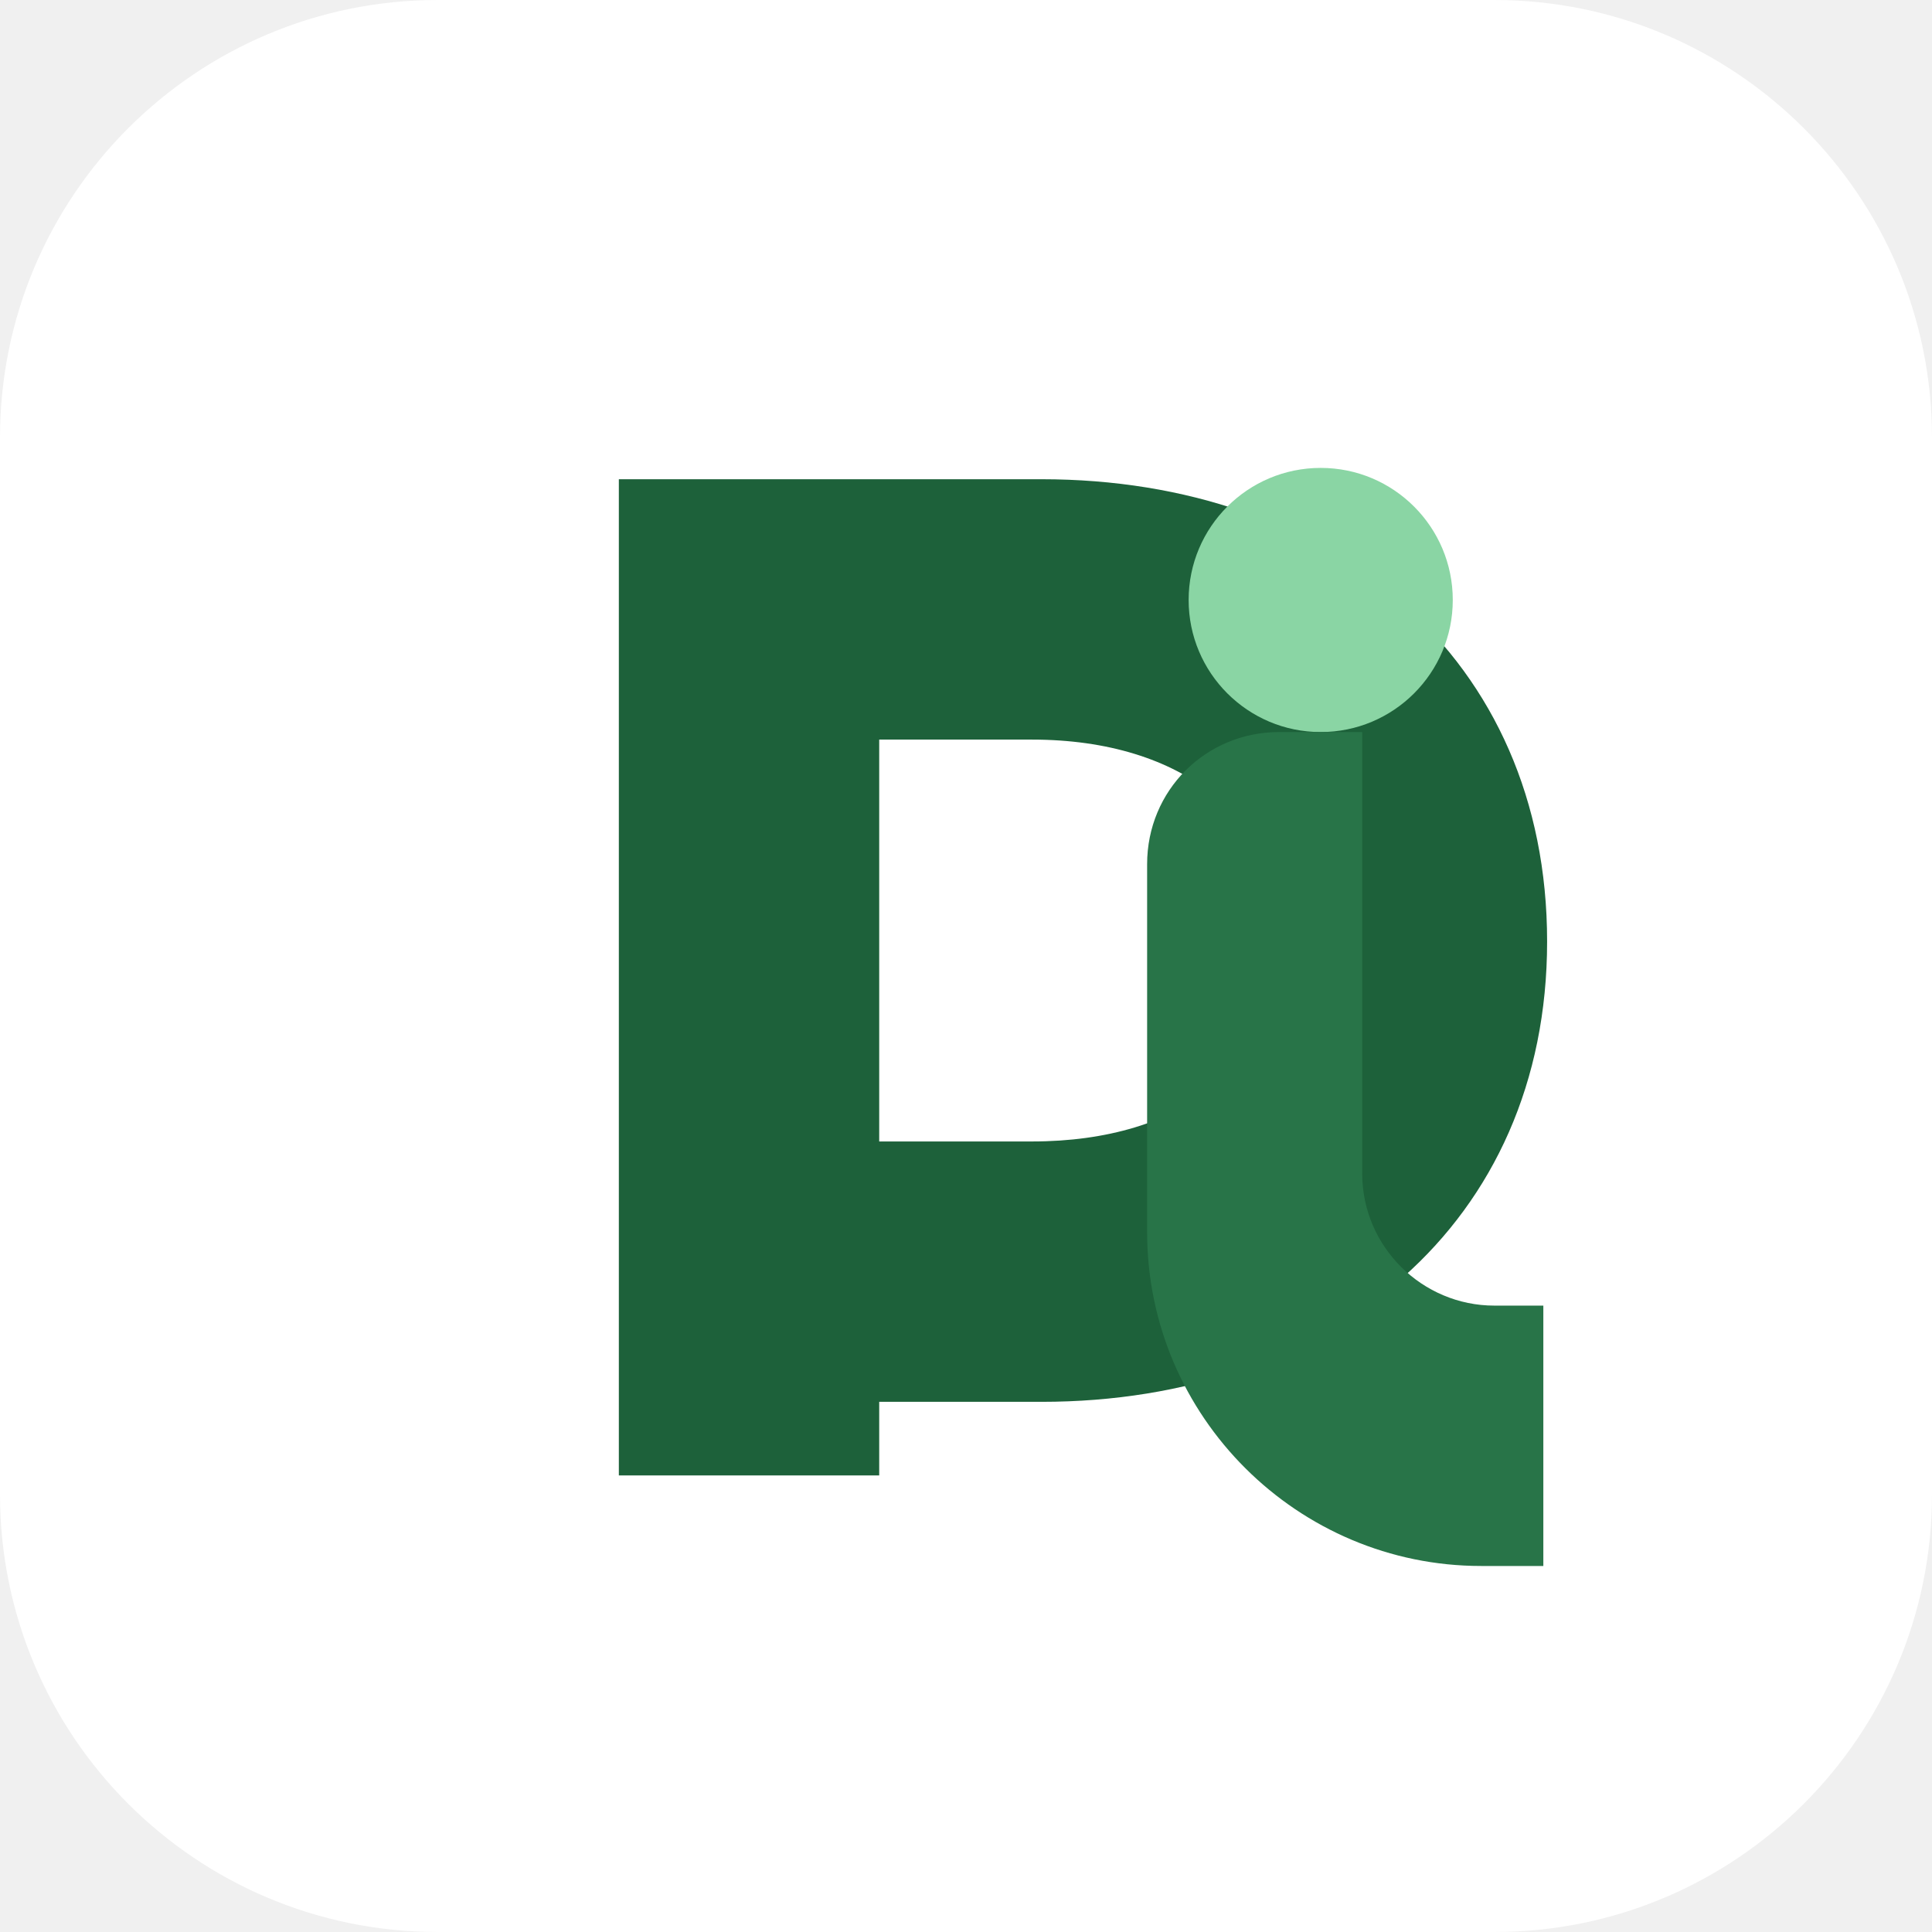
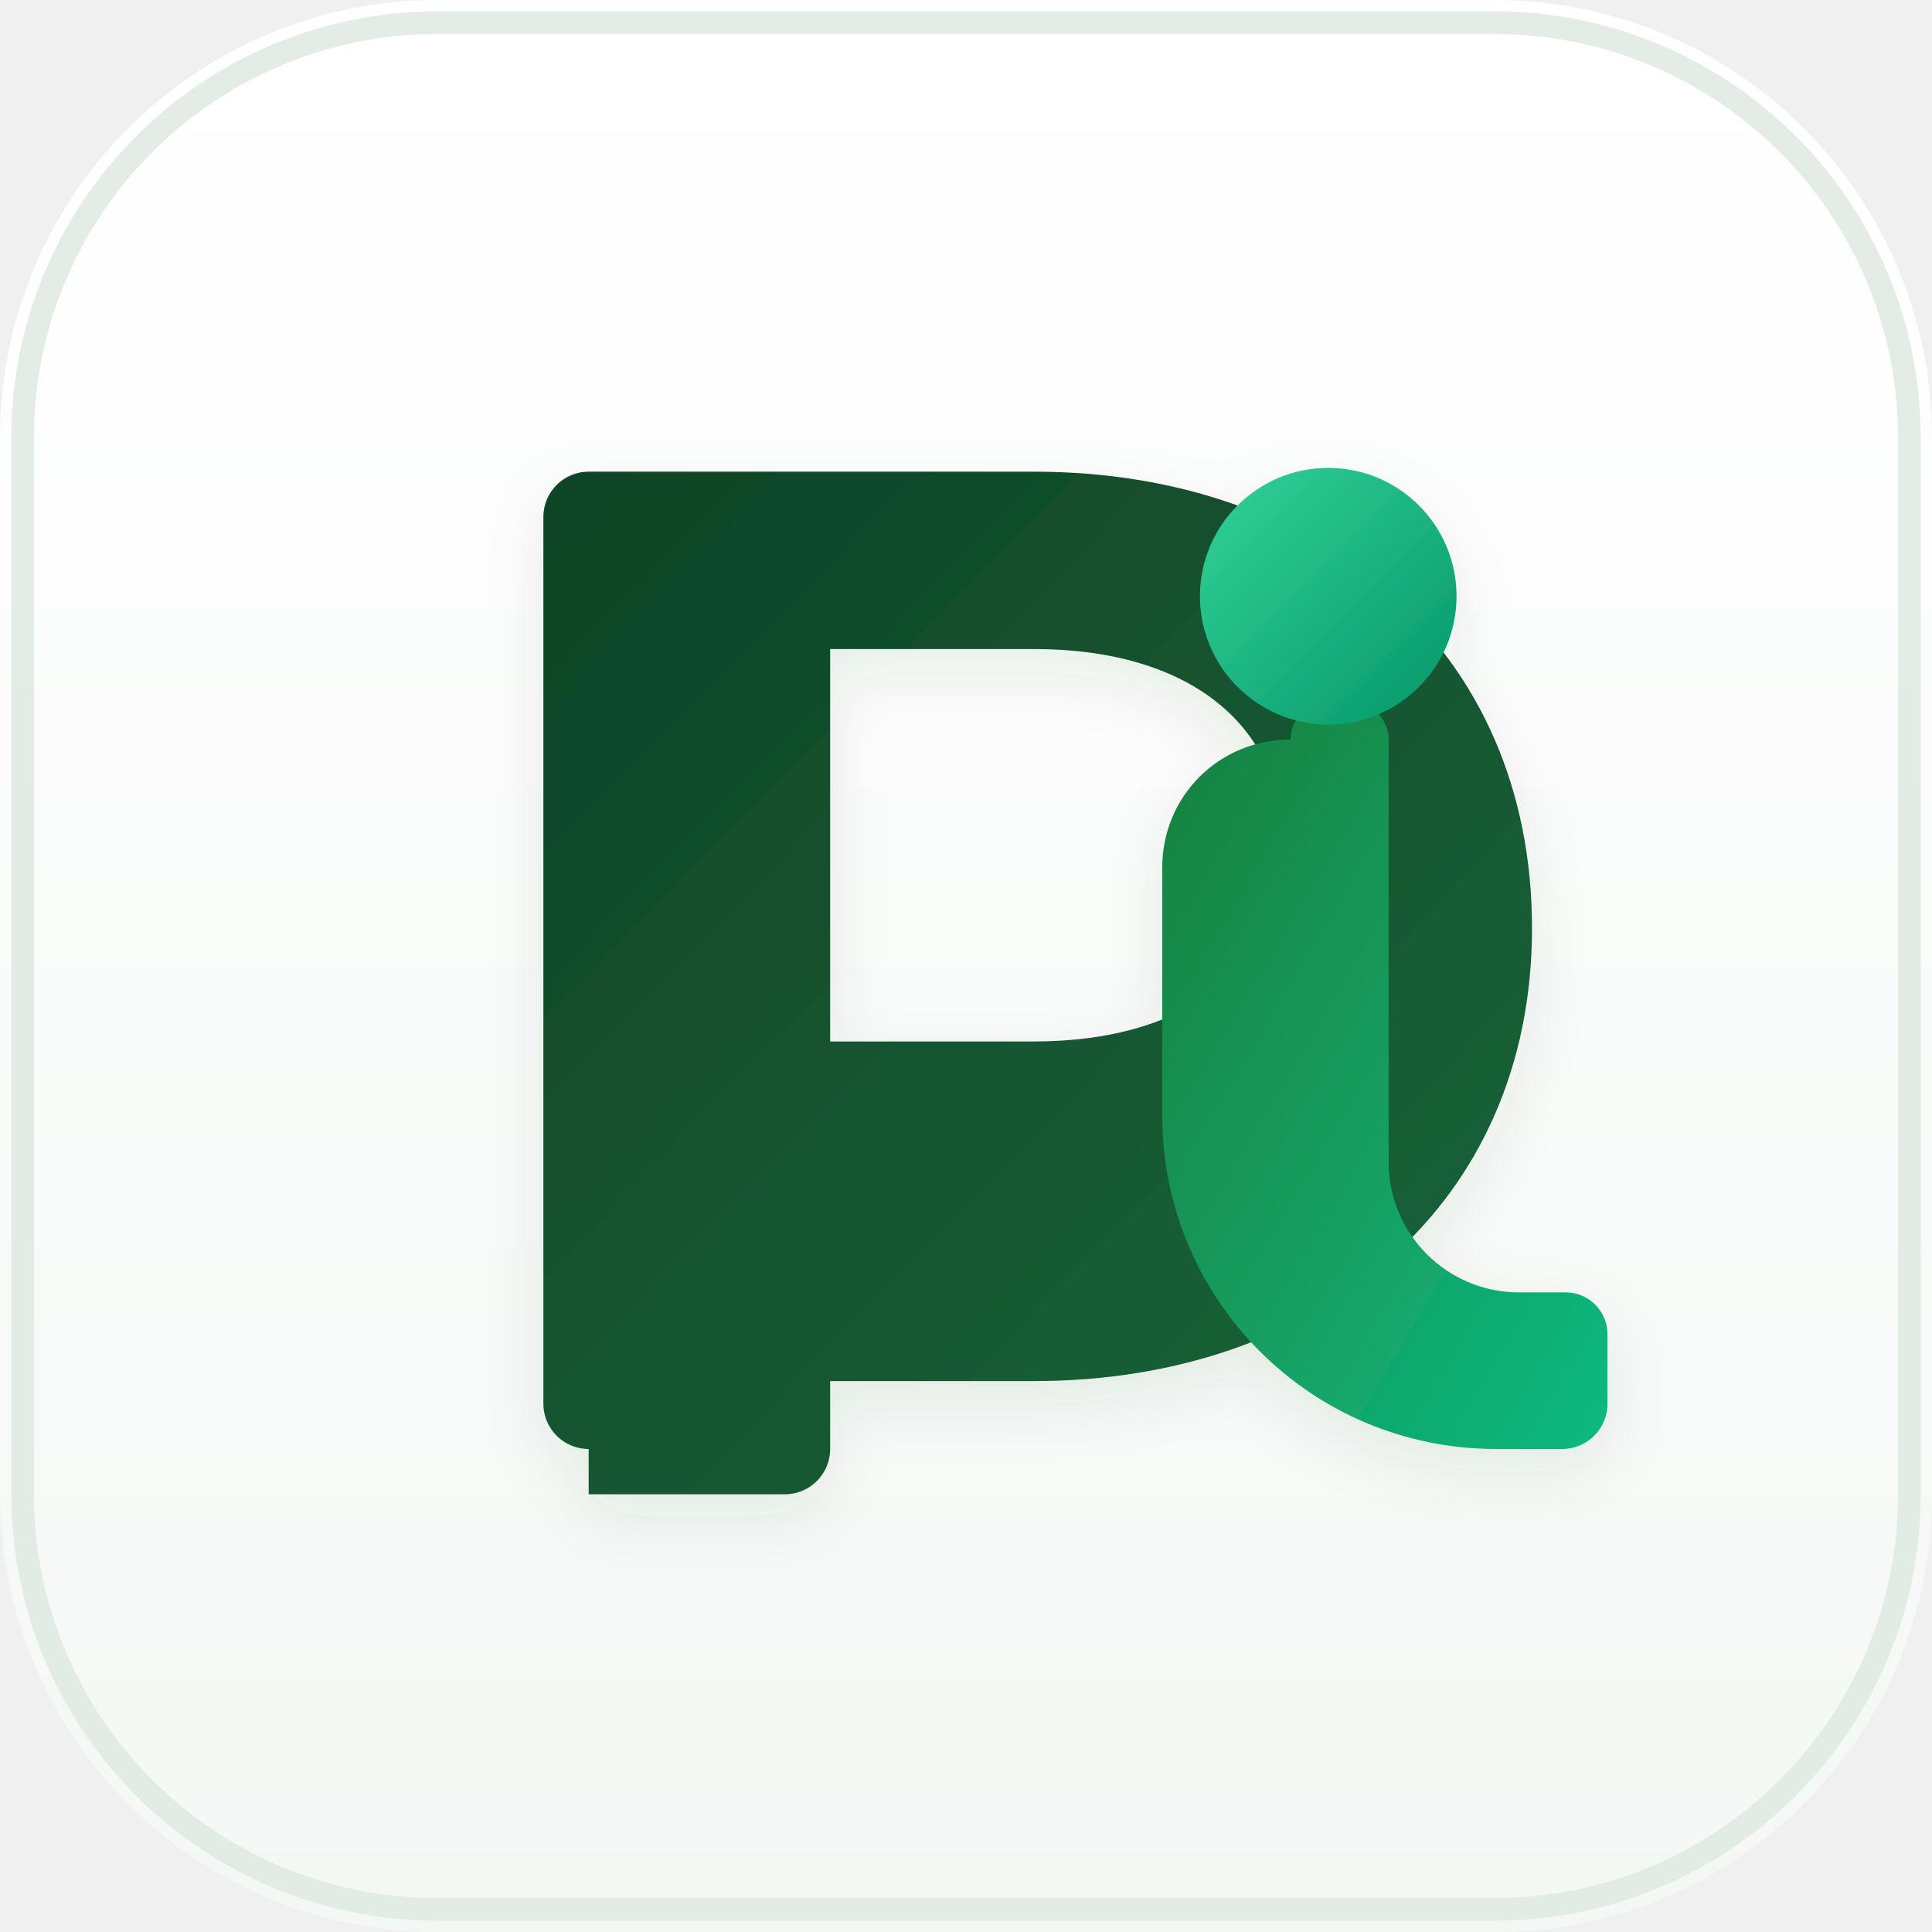
- <svg xmlns="http://www.w3.org/2000/svg" viewBox="0 0 1024 1024" role="img" aria-labelledby="title desc">
-   <rect width="1024" height="1024" rx="232" fill="#FFFFFF" />
-   <path d="M328 782V254h224c154 0 268 95 268 245 0 149-114 244-268 244H466v39H328Zm138-177h81c80 0 132-41 132-106s-52-107-132-107h-81v213Z" fill="#1D613A" />
-   <circle cx="700" cy="318" r="70" fill="#8AD5A4" />
-   <path d="M678 388h44v234c0 39 32 70 70 70h26v138h-33c-97 0-177-79-177-177V458c0-39 31-70 70-70Z" fill="#287448" />
+ <svg xmlns="http://www.w3.org/2000/svg" viewBox="0 0 1024 1024" role="img" aria-labelledby="people-title-light people-desc-light">
+   <defs>
+     <linearGradient id="p-bg-light" x1="0%" y1="0%" x2="0%" y2="100%">
+       <stop offset="0%" stop-color="#FFFFFF" />
+       <stop offset="100%" stop-color="#F4F8F5" />
+     </linearGradient>
+     <linearGradient id="p-door-light" x1="0%" y1="0%" x2="100%" y2="100%">
+       <stop offset="0%" stop-color="#0E4426" />
+       <stop offset="100%" stop-color="#1B663B" />
+     </linearGradient>
+     <linearGradient id="p-person-light" x1="0%" y1="0%" x2="100%" y2="100%">
+       <stop offset="0%" stop-color="#15803D" />
+       <stop offset="100%" stop-color="#10B981" />
+     </linearGradient>
+     <linearGradient id="p-beacon-light" x1="0%" y1="0%" x2="100%" y2="100%">
+       <stop offset="0%" stop-color="#34D399" />
+       <stop offset="100%" stop-color="#059669" />
+     </linearGradient>
+     <filter id="p-shadow-light" x="-8%" y="-8%" width="116%" height="116%">
+       <feDropShadow dx="0" dy="12" stdDeviation="16" flood-color="#0E4426" flood-opacity="0.08" />
+     </filter>
+   </defs>
+   <rect width="1024" height="1024" rx="232" fill="url(#p-bg-light)" />
+   <rect x="12" y="12" width="1000" height="1000" rx="220" fill="none" stroke="#DCE9E0" stroke-width="12" opacity="0.8" />
+   <g filter="url(#p-shadow-light)">
+     <path d="M312 768c-13.25 0-24-10.75-24-24V274c0-13.25 10.75-24 24-24h236c152 0 264 94 264 242 0 146-112 240-264 240H440v36c0 13.25-10.75 24-24 24h-104zm128-216h108c82 0 132-40 132-104s-50-104-132-104H440v208z" fill="url(#p-door-light)" />
+     <path d="M684 392c0-11 9-20 20-20h12c11 0 20 9 20 20v224c0 38 31 69 69 69h25c12 0 22 10 22 22v37c0 13.25-10.75 24-24 24h-35c-98 0-177-79-177-177V460c0-38 30-68 68-68z" fill="url(#p-person-light)" />
+     <circle cx="704" cy="316" r="68" fill="url(#p-beacon-light)" />
+   </g>
</svg>
